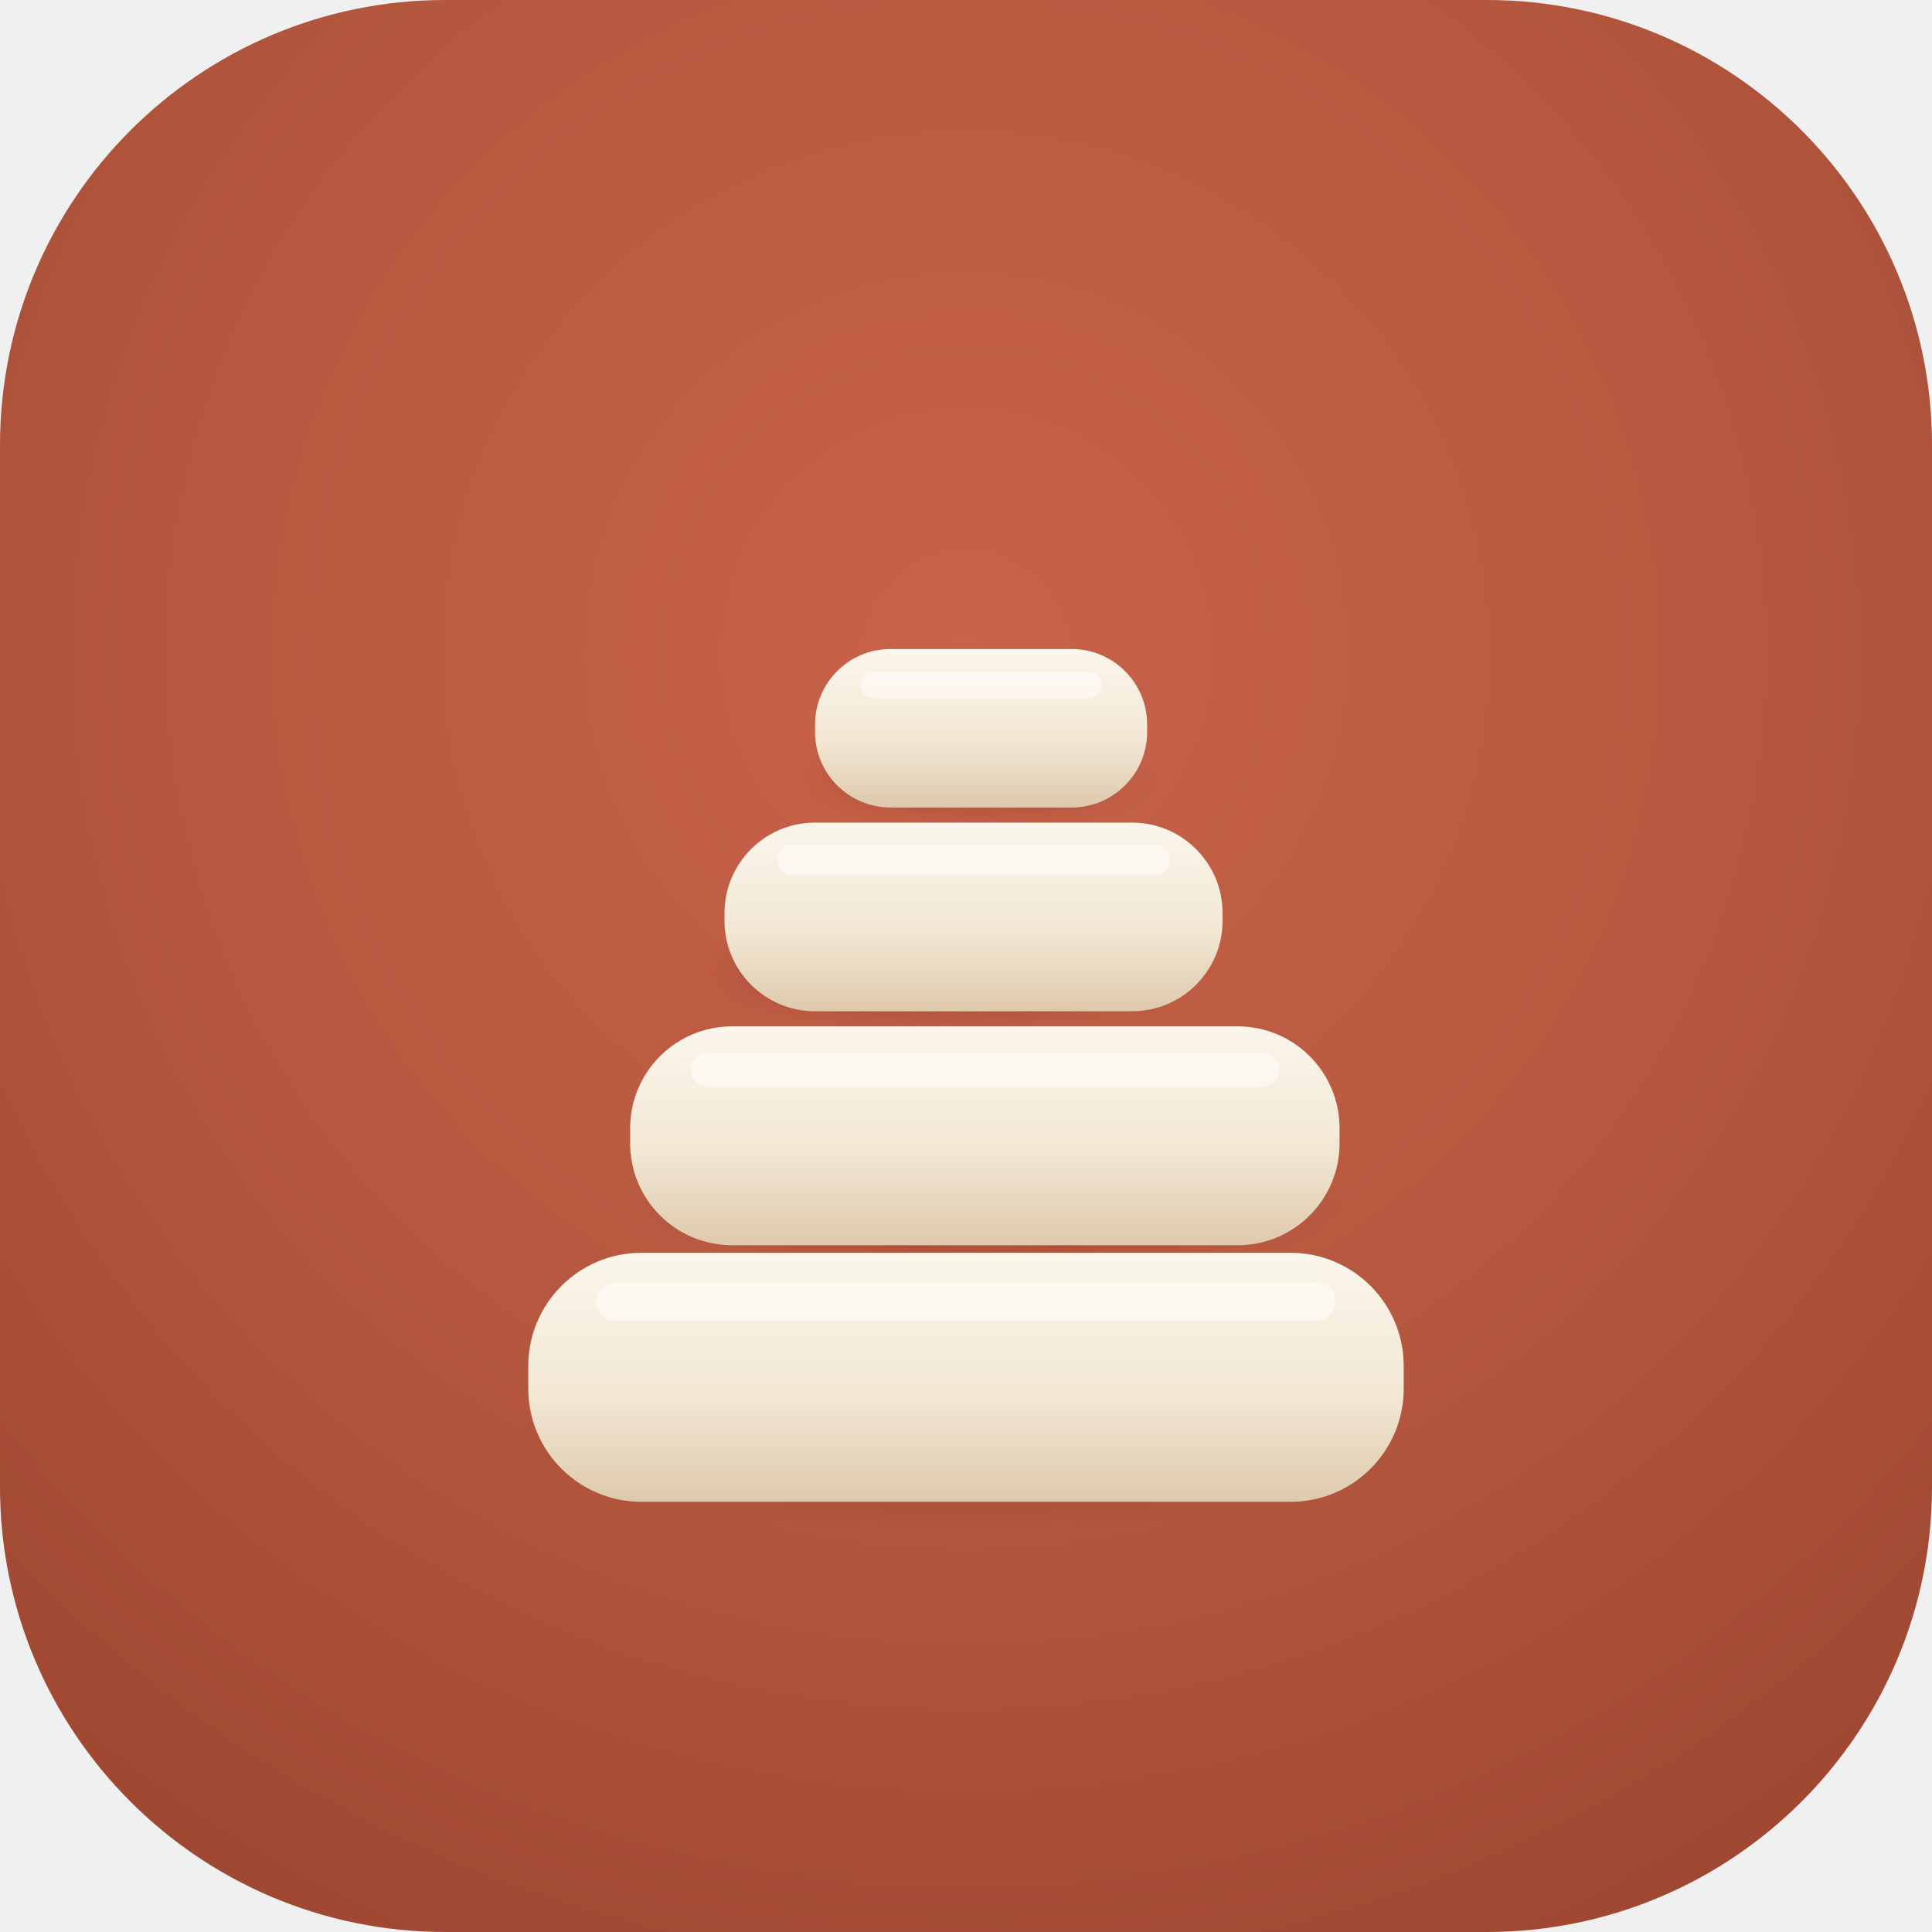
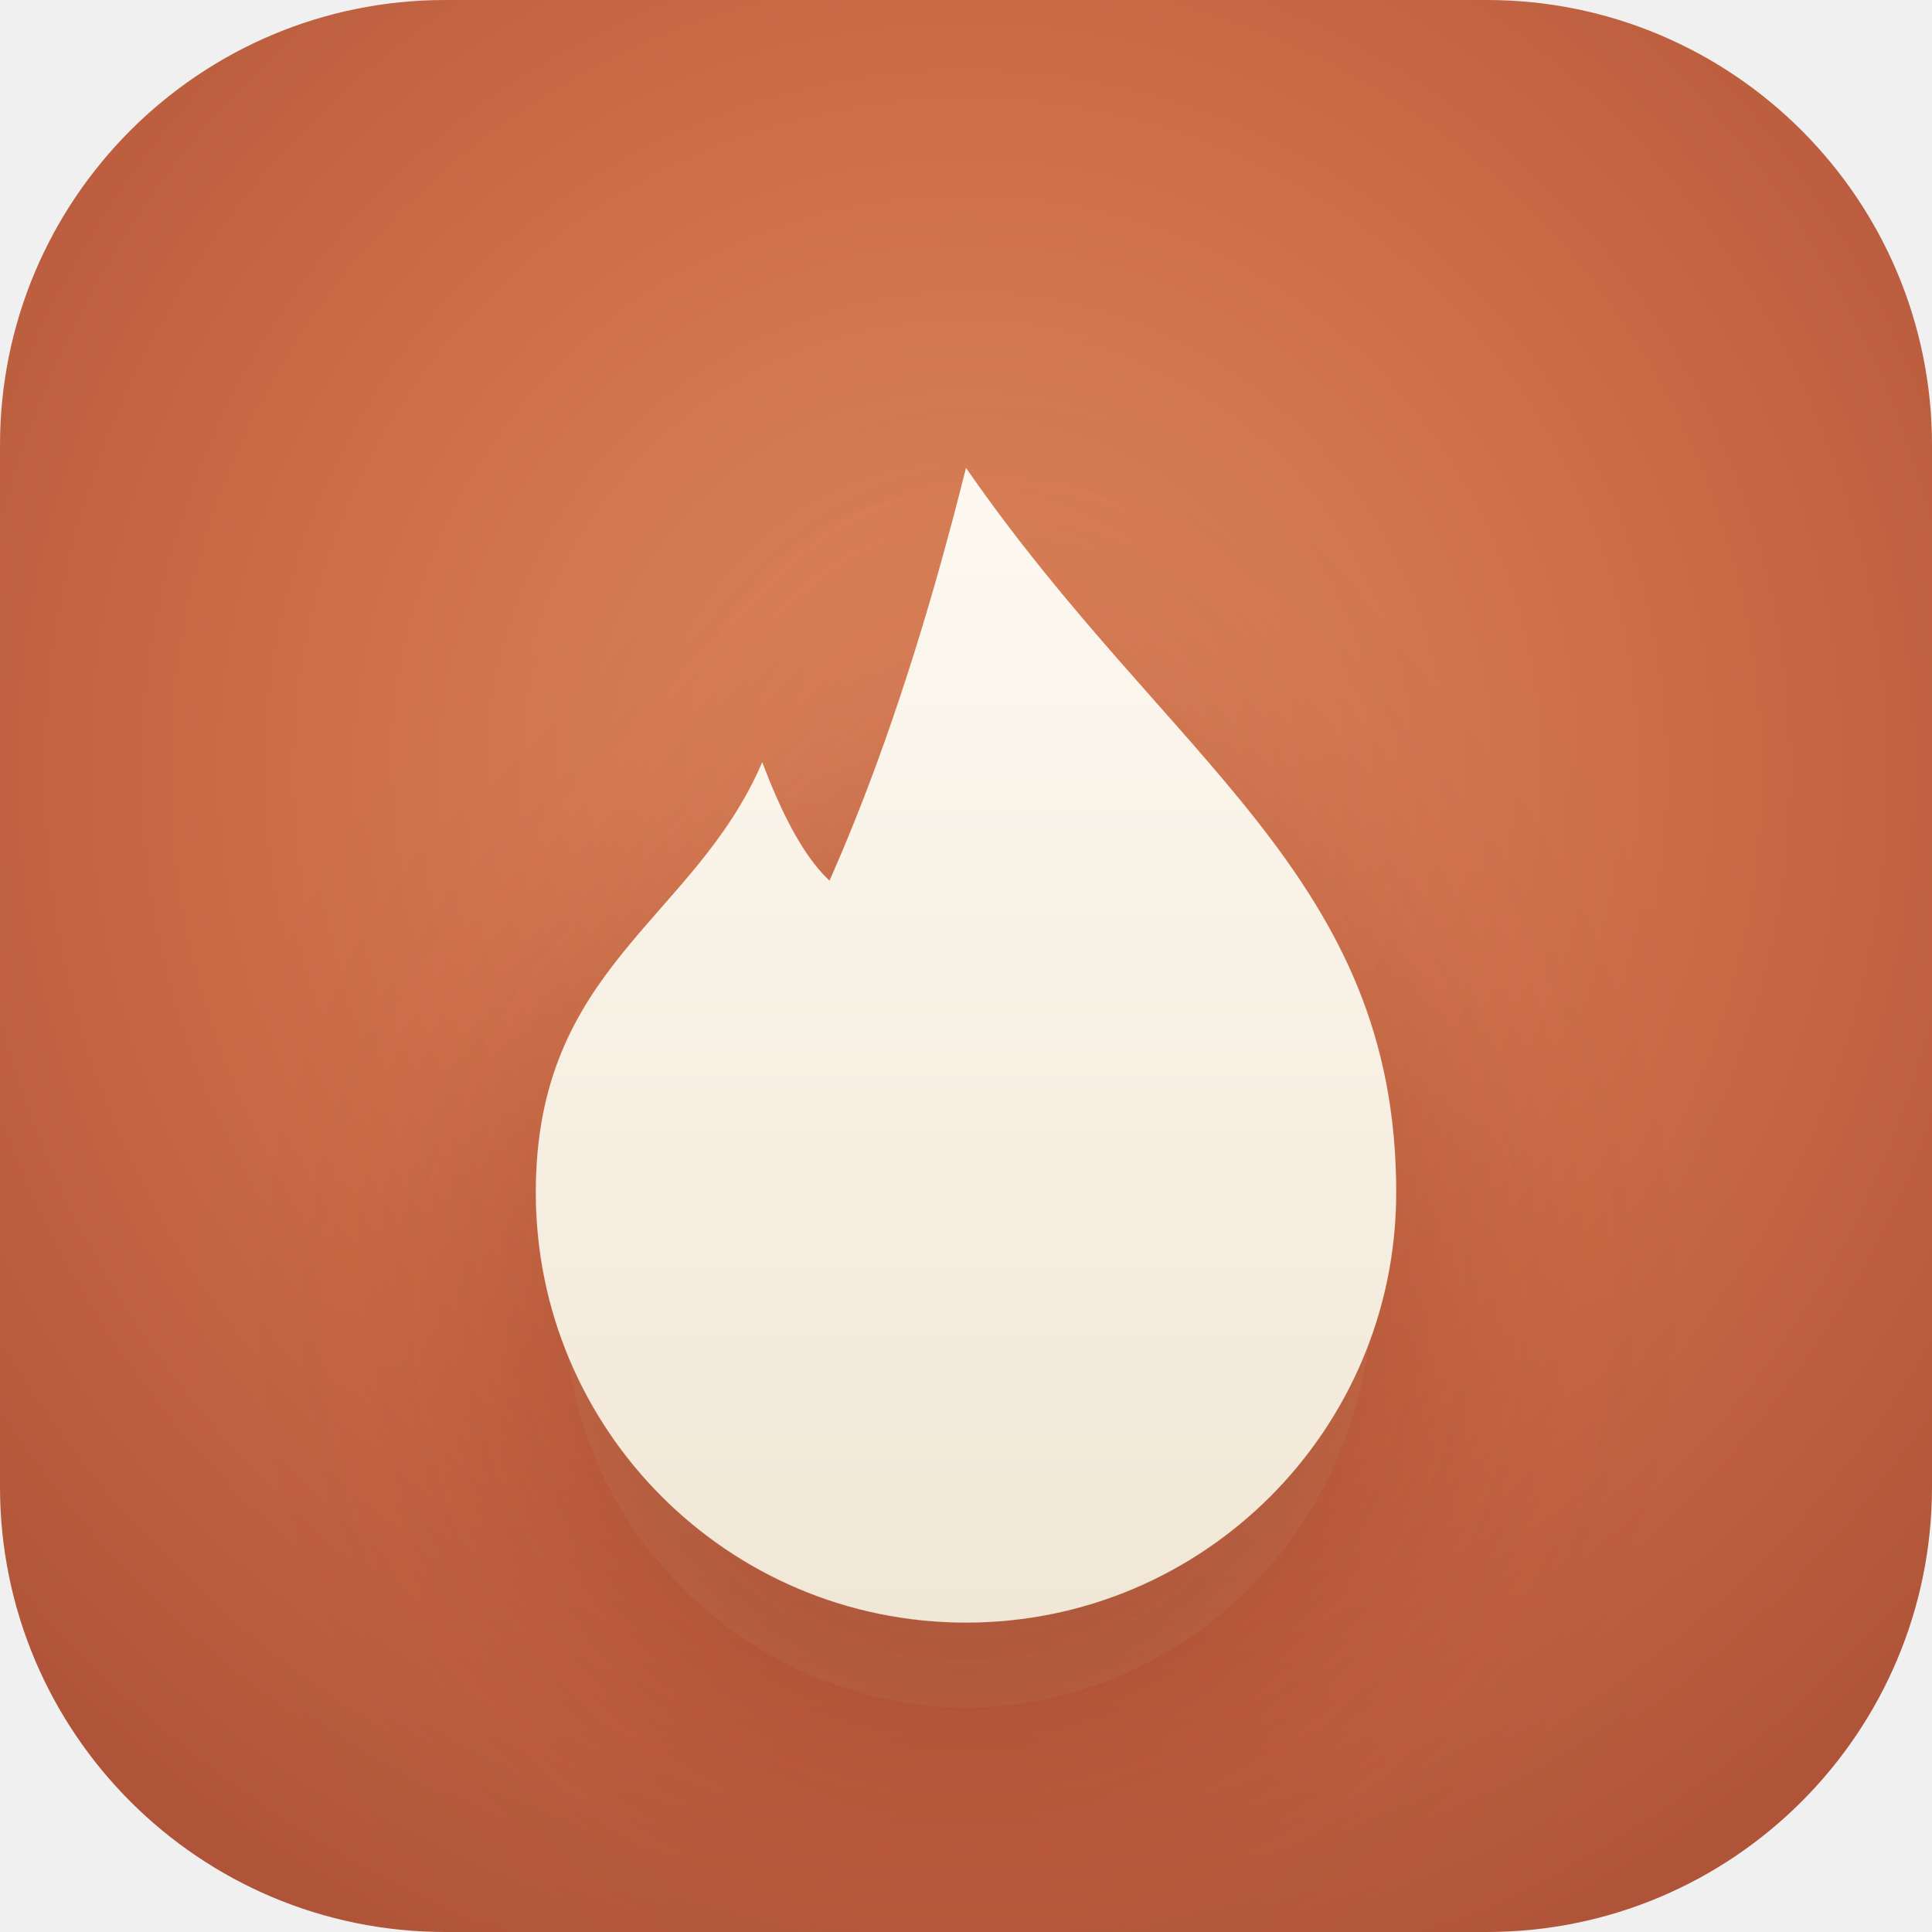
<svg xmlns="http://www.w3.org/2000/svg" viewBox="0 0 512 512" role="img" aria-label="Cairn">
  <defs>
-     <radialGradient id="bg" cx="50%" cy="34%" r="78%">
-       <stop offset="0%" stop-color="#C9634A" />
-       <stop offset="55%" stop-color="#B4573E" />
-       <stop offset="100%" stop-color="#9C4530" />
+     <radialGradient id="bg" cx="50%" cy="40%" r="75%">
+       <stop offset="0%" stop-color="#E0895F" />
+       <stop offset="52%" stop-color="#C96A45" />
+       <stop offset="100%" stop-color="#A94E36" />
    </radialGradient>
-     <linearGradient id="stone" x1="0" y1="0" x2="0" y2="1">
-       <stop offset="0%" stop-color="#FBF6EC" />
-       <stop offset="58%" stop-color="#F2E7D3" />
-       <stop offset="100%" stop-color="#DEC9AC" />
+     <linearGradient id="flame" x1="0" y1="0" x2="0" y2="1">
+       <stop offset="0%" stop-color="#FDF9F1" />
+       <stop offset="100%" stop-color="#F1E7D6" />
    </linearGradient>
-     <radialGradient id="contact" cx="50%" cy="50%" r="50%">
-       <stop offset="0%" stop-color="#5E2517" stop-opacity="0.42" />
-       <stop offset="100%" stop-color="#5E2517" stop-opacity="0" />
-     </radialGradient>
-     <filter id="soft" x="-20%" y="-20%" width="140%" height="140%">
-       <feGaussianBlur stdDeviation="3.2" />
+     <filter id="cast" x="-40%" y="-40%" width="180%" height="180%">
+       <feDropShadow dx="0" dy="10" stdDeviation="14" flood-color="#5E2517" flood-opacity="0.30" />
    </filter>
  </defs>
  <rect width="512" height="512" rx="118" fill="url(#bg)" />
-   <g>
-     <ellipse cx="256" cy="382" rx="118" ry="20" fill="url(#contact)" filter="url(#soft)" />
-     <ellipse cx="261" cy="318" rx="92" ry="17" fill="url(#contact)" filter="url(#soft)" />
-     <ellipse cx="251" cy="258" rx="68" ry="14" fill="url(#contact)" filter="url(#soft)" />
-     <ellipse cx="259" cy="206" rx="46" ry="12" fill="url(#contact)" filter="url(#soft)" />
-     <rect x="140" y="332" width="232" height="66" rx="30" fill="url(#stone)" />
-     <rect x="167" y="272" width="188" height="58" rx="27" fill="url(#stone)" />
-     <rect x="192" y="218" width="132" height="50" rx="24" fill="url(#stone)" />
-     <rect x="216" y="172" width="88" height="42" rx="20" fill="url(#stone)" />
-     <g fill="#FFFFFF" opacity="0.5">
-       <rect x="158" y="340" width="196" height="10" rx="5" />
-       <rect x="183" y="279" width="156" height="9" rx="4.5" />
-       <rect x="206" y="224" width="104" height="8" rx="4" />
-       <rect x="228" y="178" width="64" height="7" rx="3.5" />
-     </g>
+   <g transform="translate(118 112) scale(3.0)" filter="url(#cast)">
+     <path d="M46 4 C64 30 84 40 84 68 A38 38 0 1 1 8 68 C8 48 22 44 28 30 C34 46 40 44 44 36 C50 46 46 54 40 58 C48 60 54 54 54 46 C66 54 70 60 70 70 A24 24 0 1 1 22 70 C22 56 34 52 46 4 Z" fill="url(#flame)" />
  </g>
</svg>
